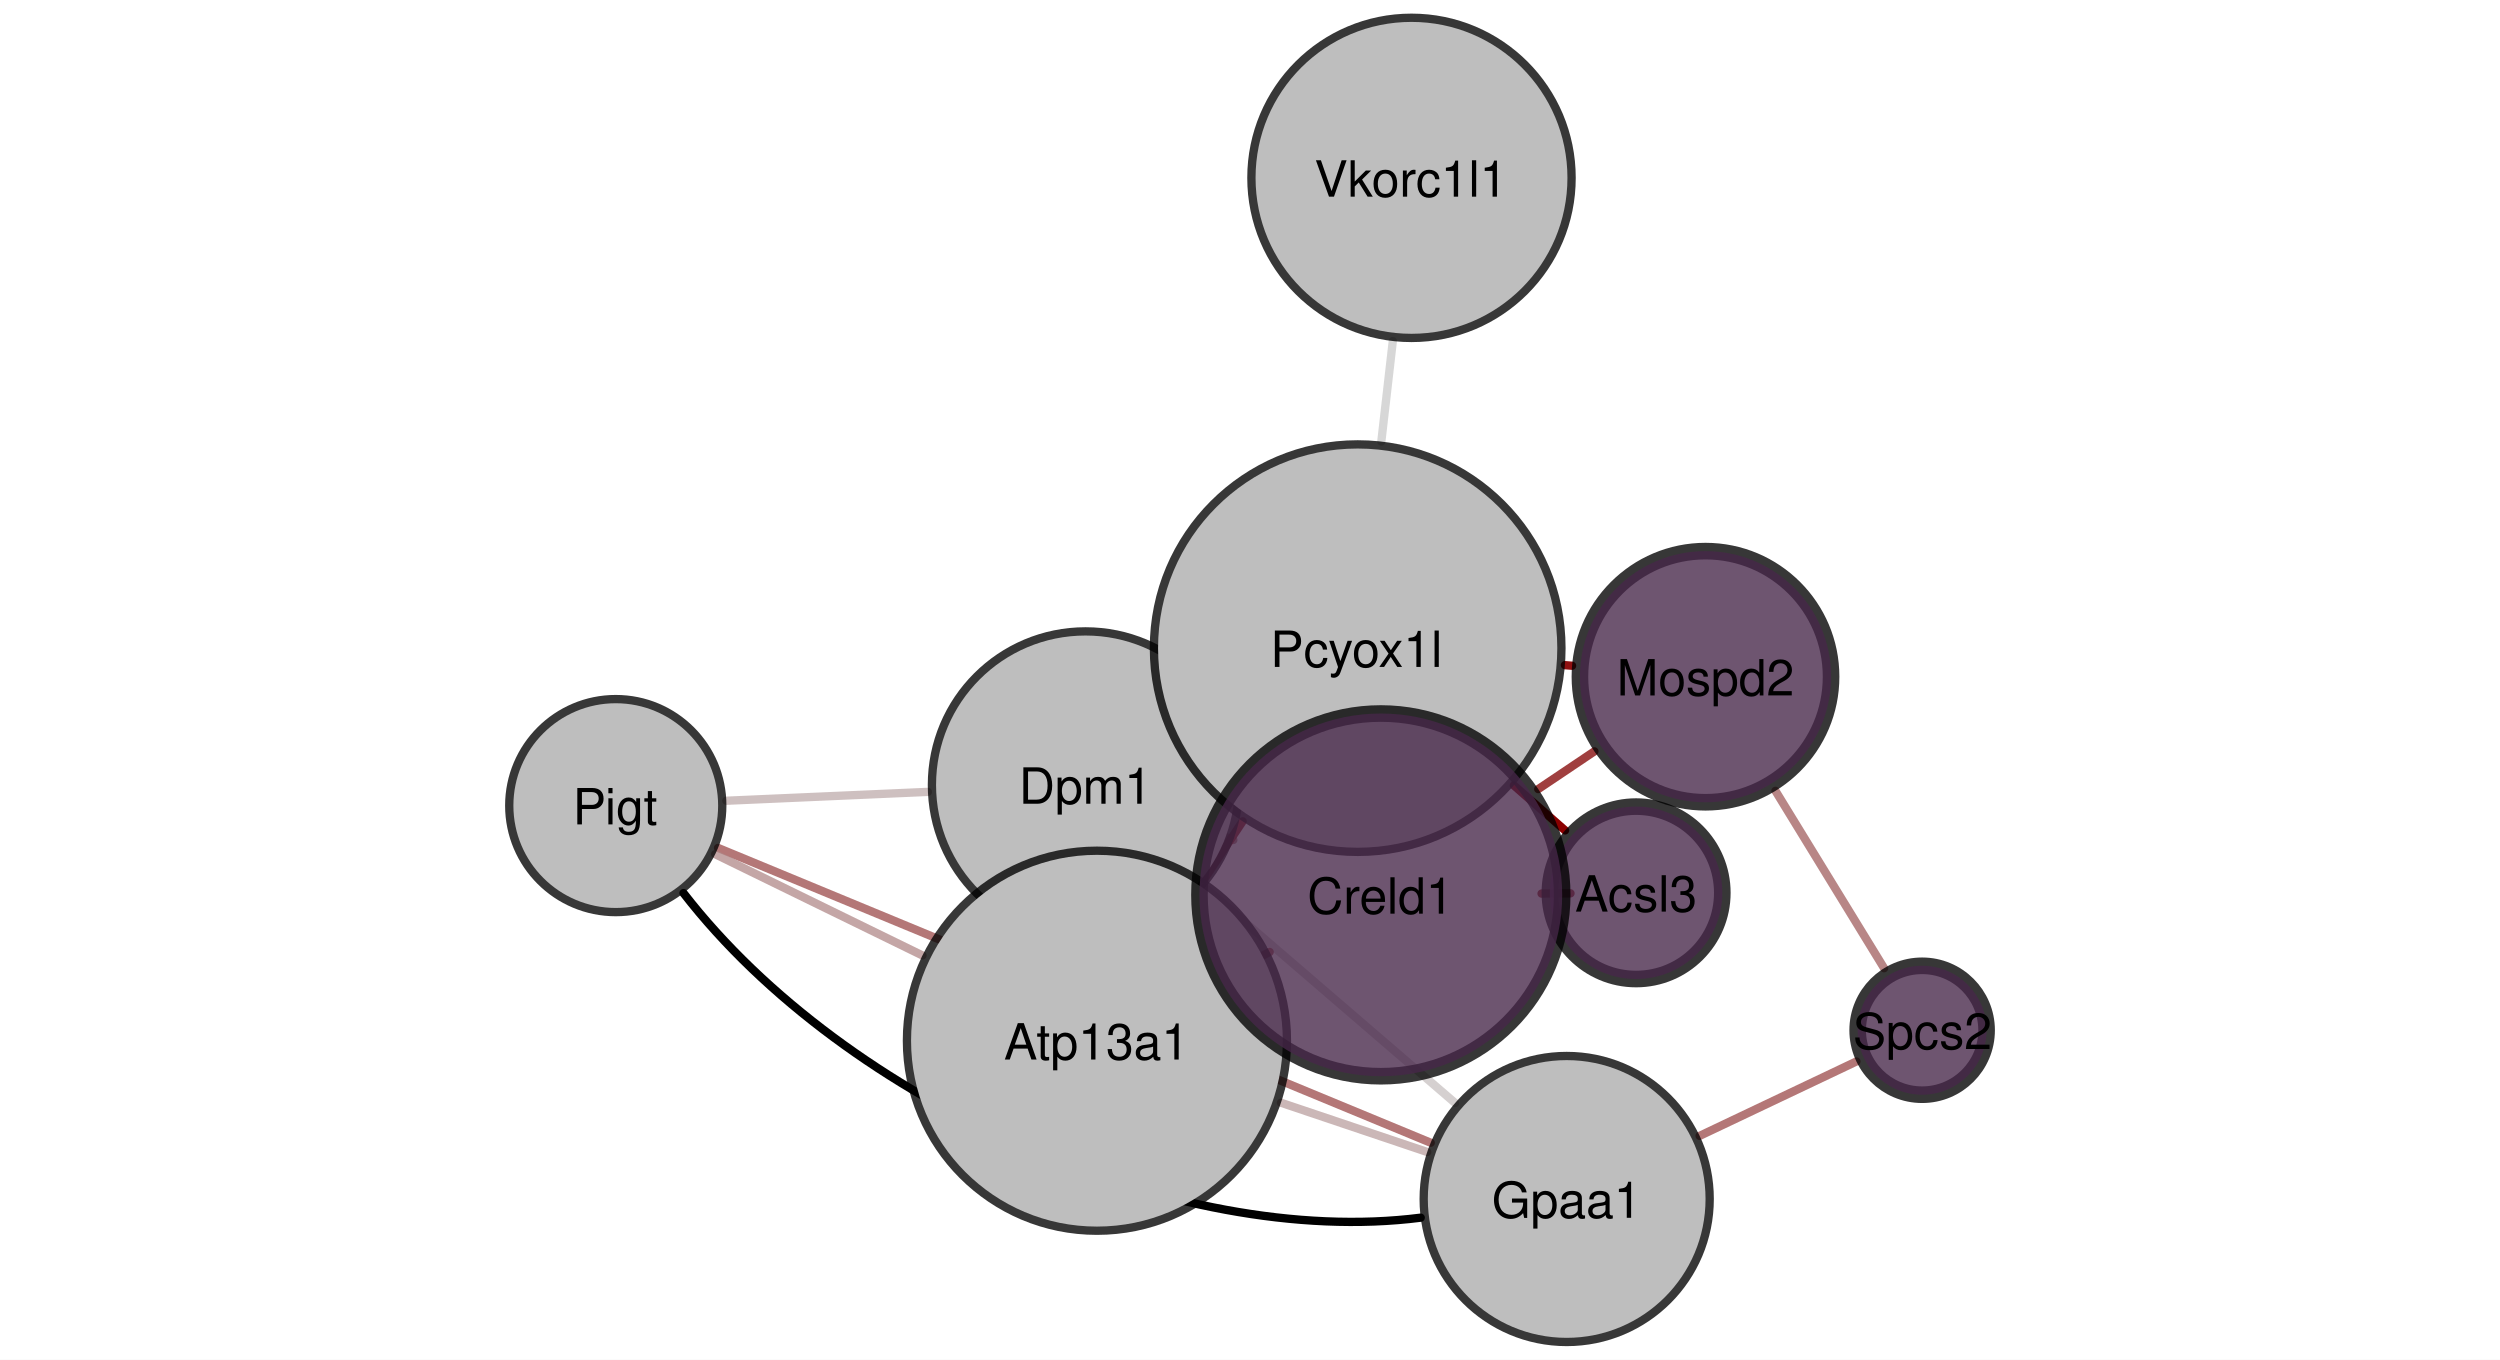
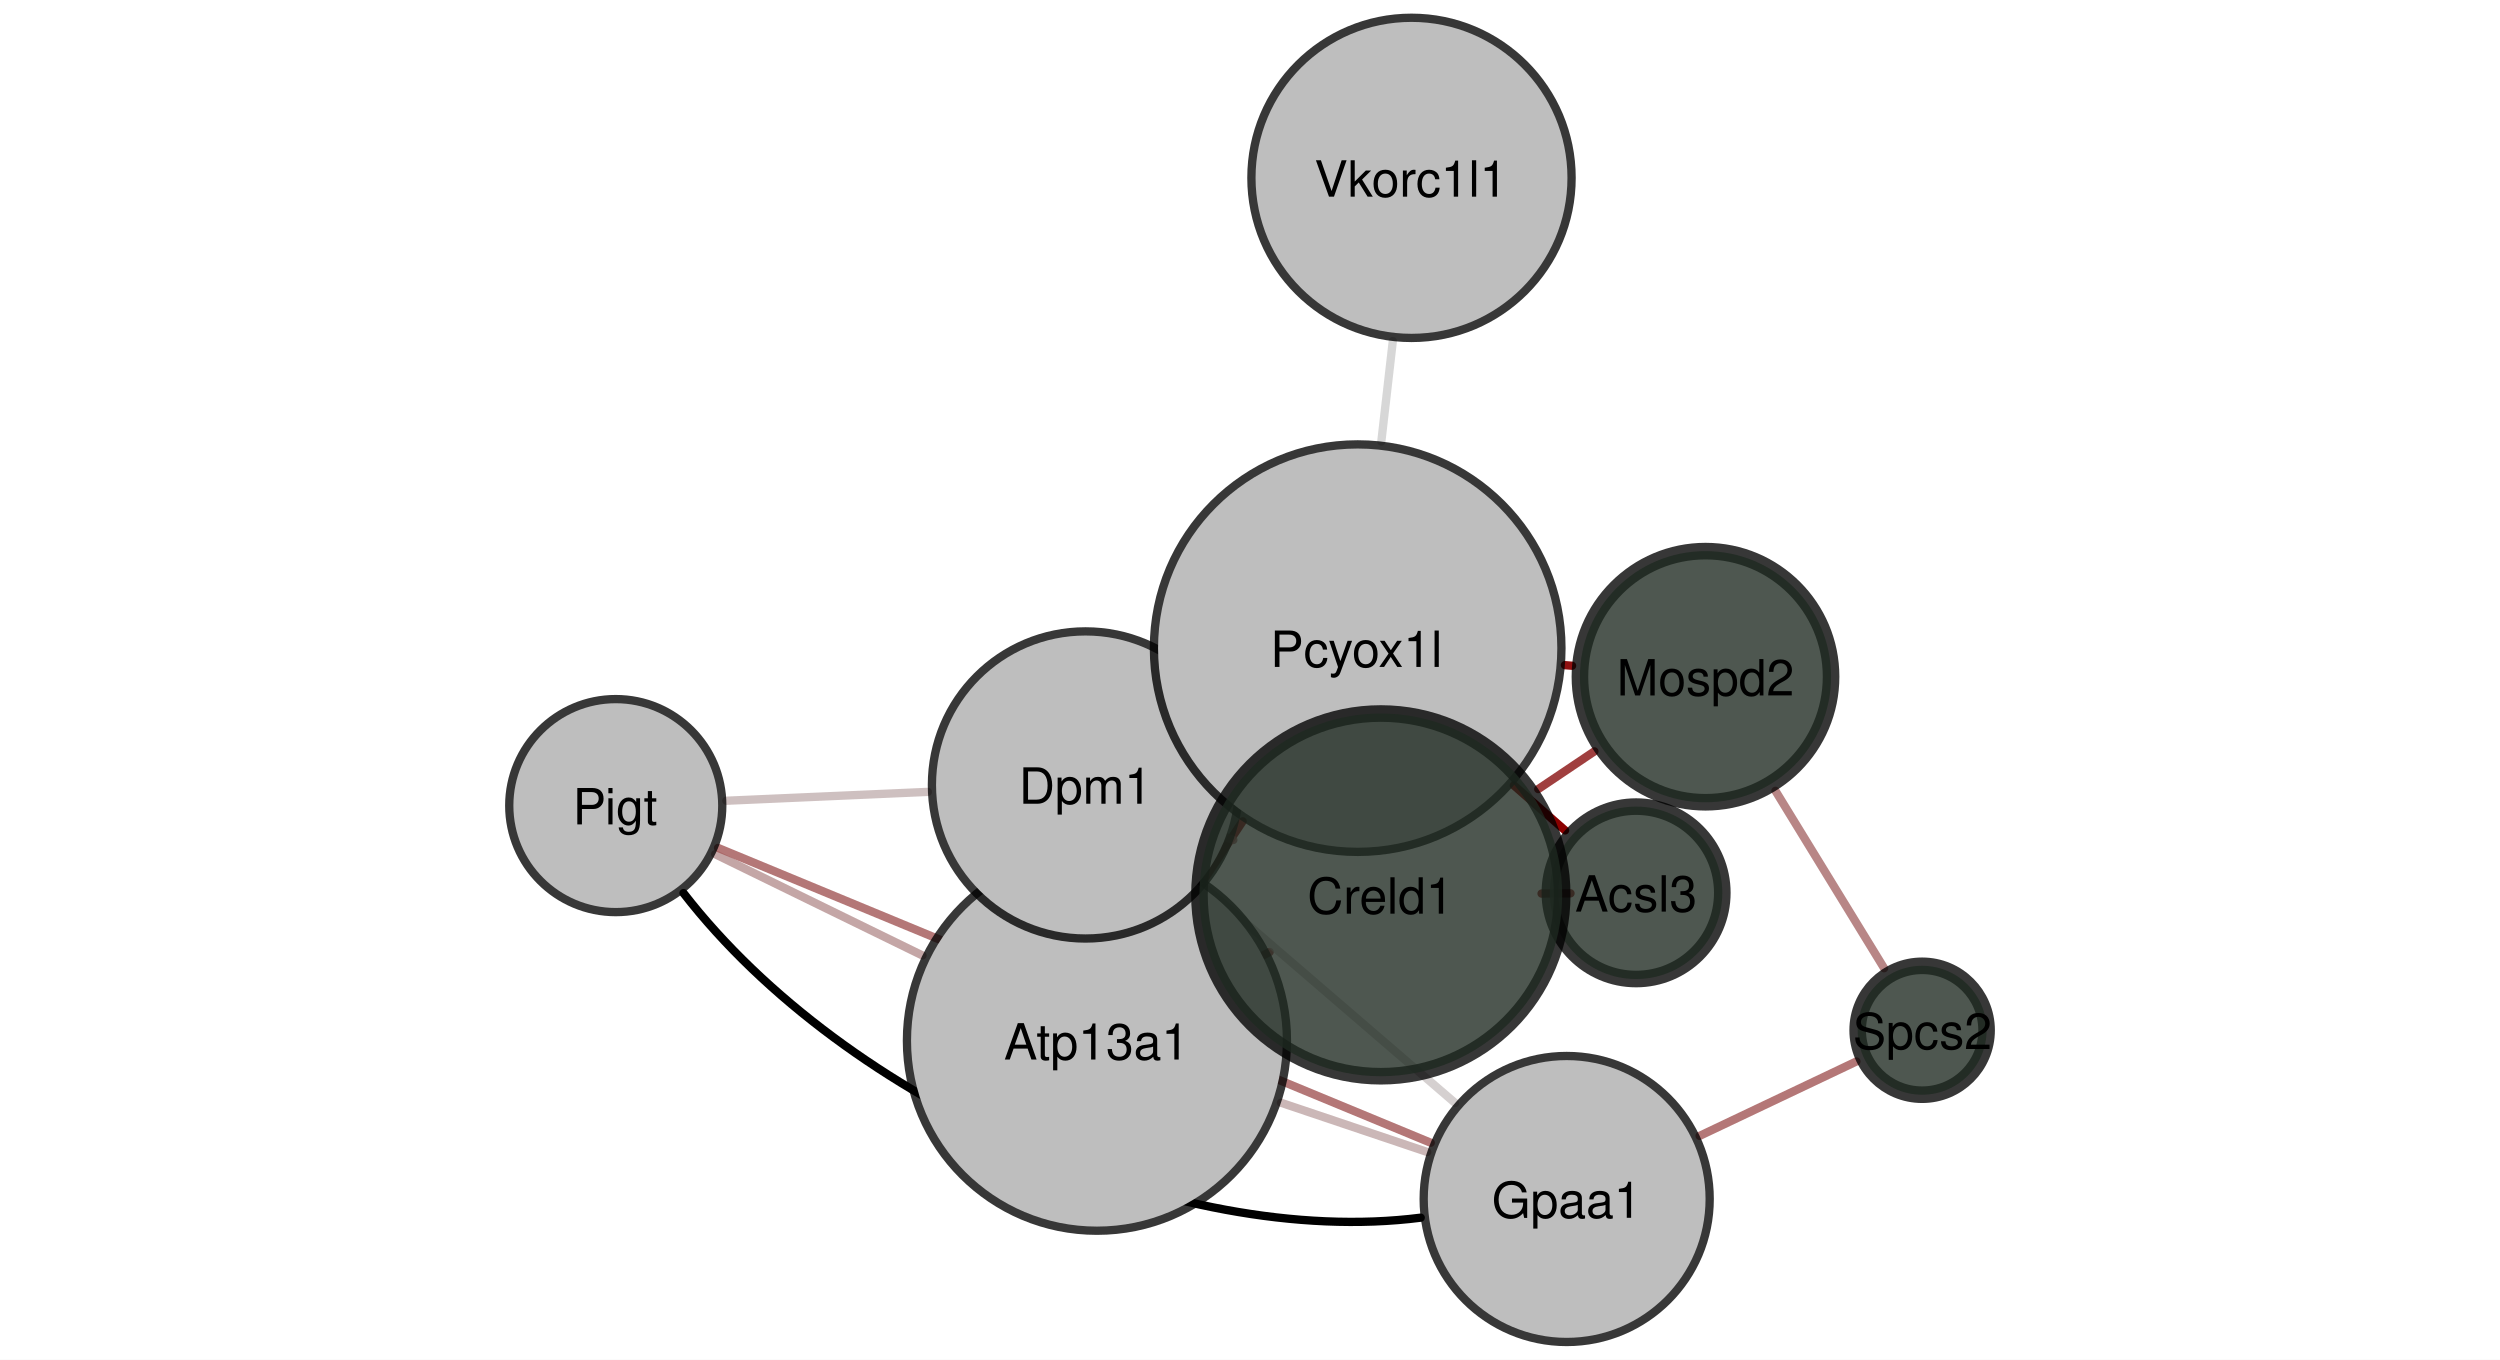
<svg xmlns="http://www.w3.org/2000/svg" version="1.1" baseProfile="full" x="0px" y="0px" width="877px" height="477px" viewBox="0 0 877 477">
  <g stroke-linejoin="miter" stroke-dashoffset="0" stroke-dasharray="none" stroke-width="1" stroke-miterlimit="10" stroke-linecap="square">
    <g fill-opacity="1" fill-rule="nonzero" stroke="none" fill="#ffffff">
      <path d="M 0 0 L 877 0 L 877 477 L 0 477 L 0 0 z" />
    </g>
    <g transform="matrix(1.458776, 0, 0, 1.458776, 483.3533, 285.9329)">
+       <g stroke-linejoin="round" stroke-width="2" stroke-linecap="round" fill="none" stroke-opacity="0.859" stroke="#9d4545">
+         <path d="M -26.022 32.921 L -39.861 40.03" />
+       </g>
+     </g>
+     <g transform="matrix(1.458776, 0, 0, 1.458776, 483.3533, 285.9329)">
+       <g stroke-linejoin="round" stroke-width="2" stroke-linecap="round" fill="none" stroke-opacity="0.937" stroke="#931e1e">
+         <path d="M -41.722 15.362 L -32.517 1.503" />
+       </g>
+     </g>
+     <g transform="matrix(1.458776, 0, 0, 1.458776, 483.3533, 285.9329)">
+       <g stroke-linejoin="round" stroke-width="2" stroke-linecap="round" fill="none" stroke-opacity="0.725" stroke="#ae8484">
+         <path d="M -109.51 33.759 L -159.354 9.403" />
+       </g>
+     </g>
+     <g transform="matrix(1.458776, 0, 0, 1.458776, 483.3533, 285.9329)">
+       <g stroke-linejoin="round" stroke-width="2" stroke-linecap="round" fill="none" stroke-opacity="0.62" stroke="#bdb9b9">
+         <path d="M -69.642 7.611 L -68.612 30.648" />
+       </g>
+     </g>
+     <g transform="matrix(1.458776, 0, 0, 1.458776, 483.3533, 285.9329)">
+       <g stroke-linejoin="round" stroke-width="2" stroke-linecap="round" fill="none" stroke-opacity="0.686" stroke="#b49797">
+         <path d="M 11.87 81.018 L -23.305 69.167" />
+       </g>
+     </g>
+     <g transform="matrix(1.458776, 0, 0, 1.458776, 483.3533, 285.9329)">
+       <g stroke-linejoin="round" stroke-width="2" stroke-linecap="round" fill="none" stroke-opacity="1" stroke="#000000">
+         <path d="M -166.971 18.761 C -127.767 69.385 -48.398 104.33 10.304 96.812" />
+       </g>
+     </g>
+     <g transform="matrix(1.458776, 0, 0, 1.458776, 483.3533, 285.9329)">
+       <g stroke-linejoin="round" stroke-width="2" stroke-linecap="round" fill="none" stroke-opacity="0.667" stroke="#b6a1a1">
+         <path d="M -156.678 -3.45 L -108.203 -5.581" />
+       </g>
+     </g>
+     <g transform="matrix(1.458776, 0, 0, 1.458776, 483.3533, 285.9329)">
+       <g stroke-linejoin="round" stroke-width="2" stroke-linecap="round" fill="none" stroke-opacity="0.816" stroke="#a35858">
+         <path d="M 12.705 78.789 L -158.673 7.892" />
+       </g>
+     </g>
+     <g transform="matrix(1.458776, 0, 0, 1.458776, 483.3533, 285.9329)">
      <g stroke-linejoin="round" stroke-width="2" stroke-linecap="round" fill="none" stroke-opacity="0.608" stroke="#bebebe">
        <path d="M 0.831 -89.824 L 3.598 -113.996" />
      </g>
    </g>
    <g transform="matrix(1.458776, 0, 0, 1.458776, 483.3533, 285.9329)">
+       <g stroke-linejoin="round" stroke-width="2" stroke-linecap="round" fill="none" stroke-opacity="0.792" stroke="#a66666">
+         <path d="M 121.743 36.822 L 95.611 -5.826" />
+       </g>
+     </g>
+     <g transform="matrix(1.458776, 0, 0, 1.458776, 483.3533, 285.9329)">
+       <g stroke-linejoin="round" stroke-width="2" stroke-linecap="round" fill="none" stroke-opacity="0.816" stroke="#a35959">
+         <path d="M 77.38 77.141 L 115.077 59.247" />
+       </g>
+     </g>
+     <g transform="matrix(1.458776, 0, 0, 1.458776, 483.3533, 285.9329)">
+       <g stroke-linejoin="round" stroke-width="2" stroke-linecap="round" fill="none" stroke-opacity="0.925" stroke="#952424">
+         <path d="M 39.366 18.874 L 46.323 18.818" />
+       </g>
+     </g>
+     <g transform="matrix(1.458776, 0, 0, 1.458776, 483.3533, 285.9329)">
+       <g stroke-linejoin="round" stroke-width="2" stroke-linecap="round" fill="none" stroke-opacity="1" stroke="#8b0000">
+         <path d="M 45.022 3.683 L 32.704 -7.142" />
+       </g>
+     </g>
+     <g transform="matrix(1.458776, 0, 0, 1.458776, 483.3533, 285.9329)">
+       <g stroke-linejoin="round" stroke-width="2" stroke-linecap="round" fill="none" stroke-opacity="0.627" stroke="#bcb5b5">
+         <path d="M 18.581 69.235 L -41.553 17.494" />
+       </g>
+     </g>
+     <g transform="matrix(1.458776, 0, 0, 1.458776, 483.3533, 285.9329)">
+       <g stroke-linejoin="round" stroke-width="2" stroke-linecap="round" fill="none" stroke-opacity="0.788" stroke="#a76767">
+         <path d="M -42.037 3.275 L -34.757 5.985" />
+       </g>
+     </g>
+     <g transform="matrix(1.458776, 0, 0, 1.458776, 483.3533, 285.9329)">
+       <g stroke-linejoin="round" stroke-width="2" stroke-linecap="round" fill="none" stroke-opacity="0.863" stroke="#9d4343">
+         <path d="M -49.527 -17.692 L -36.415 -24.283" />
+       </g>
+     </g>
+     <g transform="matrix(1.458776, 0, 0, 1.458776, 483.3533, 285.9329)">
      <g stroke-linejoin="round" stroke-width="2" stroke-linecap="round" fill="none" stroke-opacity="0.91" stroke="#972c2c">
        <path d="M 52.065 -15.322 L 38.571 -6.255" />
      </g>
    </g>
    <g transform="matrix(1.458776, 0, 0, 1.458776, 483.3533, 285.9329)">
      <g stroke-linejoin="round" stroke-width="2" stroke-linecap="round" fill="none" stroke-opacity="0.973" stroke="#8e0c0c">
        <path d="M 46.7 -35.915 L 44.979 -36.056" />
      </g>
    </g>
    <g transform="matrix(1.458776, 0, 0, 1.458776, 483.3533, 285.9329)">
-       <g stroke-linejoin="round" stroke-width="2" stroke-linecap="round" fill="none" stroke-opacity="0.792" stroke="#a66666">
-         <path d="M 121.743 36.822 L 95.611 -5.826" />
-       </g>
-     </g>
-     <g transform="matrix(1.458776, 0, 0, 1.458776, 483.3533, 285.9329)">
-       <g stroke-linejoin="round" stroke-width="2" stroke-linecap="round" fill="none" stroke-opacity="0.627" stroke="#bcb5b5">
-         <path d="M 18.581 69.235 L -41.553 17.494" />
-       </g>
-     </g>
-     <g transform="matrix(1.458776, 0, 0, 1.458776, 483.3533, 285.9329)">
-       <g stroke-linejoin="round" stroke-width="2" stroke-linecap="round" fill="none" stroke-opacity="0.62" stroke="#bdb9b9">
-         <path d="M -69.642 7.611 L -68.612 30.648" />
-       </g>
-     </g>
-     <g transform="matrix(1.458776, 0, 0, 1.458776, 483.3533, 285.9329)">
-       <g stroke-linejoin="round" stroke-width="2" stroke-linecap="round" fill="none" stroke-opacity="0.788" stroke="#a76767">
-         <path d="M -42.037 3.275 L -34.757 5.985" />
-       </g>
-     </g>
-     <g transform="matrix(1.458776, 0, 0, 1.458776, 483.3533, 285.9329)">
-       <g stroke-linejoin="round" stroke-width="2" stroke-linecap="round" fill="none" stroke-opacity="0.863" stroke="#9d4343">
-         <path d="M -49.527 -17.692 L -36.415 -24.283" />
-       </g>
-     </g>
-     <g transform="matrix(1.458776, 0, 0, 1.458776, 483.3533, 285.9329)">
-       <g stroke-linejoin="round" stroke-width="2" stroke-linecap="round" fill="none" stroke-opacity="0.667" stroke="#b6a1a1">
-         <path d="M -156.678 -3.45 L -108.203 -5.581" />
-       </g>
-     </g>
-     <g transform="matrix(1.458776, 0, 0, 1.458776, 483.3533, 285.9329)">
-       <g stroke-linejoin="round" stroke-width="2" stroke-linecap="round" fill="none" stroke-opacity="1" stroke="#000000">
-         <path d="M -166.971 18.761 C -127.767 69.385 -48.398 104.33 10.304 96.812" />
-       </g>
-     </g>
-     <g transform="matrix(1.458776, 0, 0, 1.458776, 483.3533, 285.9329)">
-       <g stroke-linejoin="round" stroke-width="2" stroke-linecap="round" fill="none" stroke-opacity="0.816" stroke="#a35858">
-         <path d="M 12.705 78.789 L -158.673 7.892" />
-       </g>
-     </g>
-     <g transform="matrix(1.458776, 0, 0, 1.458776, 483.3533, 285.9329)">
-       <g stroke-linejoin="round" stroke-width="2" stroke-linecap="round" fill="none" stroke-opacity="0.725" stroke="#ae8484">
-         <path d="M -109.51 33.759 L -159.354 9.403" />
-       </g>
-     </g>
-     <g transform="matrix(1.458776, 0, 0, 1.458776, 483.3533, 285.9329)">
-       <g stroke-linejoin="round" stroke-width="2" stroke-linecap="round" fill="none" stroke-opacity="0.925" stroke="#952424">
-         <path d="M 39.366 18.874 L 46.323 18.818" />
-       </g>
-     </g>
-     <g transform="matrix(1.458776, 0, 0, 1.458776, 483.3533, 285.9329)">
-       <g stroke-linejoin="round" stroke-width="2" stroke-linecap="round" fill="none" stroke-opacity="1" stroke="#8b0000">
-         <path d="M 45.022 3.683 L 32.704 -7.142" />
-       </g>
-     </g>
-     <g transform="matrix(1.458776, 0, 0, 1.458776, 483.3533, 285.9329)">
-       <g stroke-linejoin="round" stroke-width="2" stroke-linecap="round" fill="none" stroke-opacity="0.816" stroke="#a35959">
-         <path d="M 77.38 77.141 L 115.077 59.247" />
-       </g>
-     </g>
-     <g transform="matrix(1.458776, 0, 0, 1.458776, 483.3533, 285.9329)">
-       <g stroke-linejoin="round" stroke-width="2" stroke-linecap="round" fill="none" stroke-opacity="0.859" stroke="#9d4545">
-         <path d="M -26.022 32.921 L -39.861 40.03" />
-       </g>
-     </g>
-     <g transform="matrix(1.458776, 0, 0, 1.458776, 483.3533, 285.9329)">
-       <g stroke-linejoin="round" stroke-width="2" stroke-linecap="round" fill="none" stroke-opacity="0.937" stroke="#931e1e">
-         <path d="M -41.722 15.362 L -32.517 1.503" />
-       </g>
-     </g>
-     <g transform="matrix(1.458776, 0, 0, 1.458776, 483.3533, 285.9329)">
-       <g stroke-linejoin="round" stroke-width="2" stroke-linecap="round" fill="none" stroke-opacity="0.686" stroke="#b49797">
-         <path d="M 11.87 81.018 L -23.305 69.167" />
-       </g>
+       <g stroke-linejoin="round" stroke-width="4" stroke-linecap="round" fill="none" stroke-opacity="0.784" stroke="#000000">
+         <path d="M -22.861 54.259 C -22.861 78.943 -42.872 98.954 -67.556 98.954 C -92.24 98.954 -112.25 78.943 -112.25 54.259 C -112.25 29.575 -92.24 9.564 -67.556 9.564 C -42.872 9.564 -22.861 29.575 -22.861 54.259 z" />
+       </g>
+     </g>
+     <g transform="matrix(1.458776, 0, 0, 1.458776, 483.3533, 285.9329)">
+       <g fill-opacity="1" fill-rule="nonzero" stroke="none" fill="#bebebe">
+         <path d="M -22.861 54.259 C -22.861 78.943 -42.872 98.954 -67.556 98.954 C -92.24 98.954 -112.25 78.943 -112.25 54.259 C -112.25 29.575 -92.24 9.564 -67.556 9.564 C -42.872 9.564 -22.861 29.575 -22.861 54.259 z" />
+       </g>
+     </g>
+     <g transform="matrix(1.458776, 0, 0, 1.458776, 352.1957, 371.6748)">
+       <text fill-opacity="1" font-style="normal" font-family="Helvetica" font-weight="normal" stroke="none" fill="#000000" font-size="12" x="0" y="0">Atp13a1</text>
+     </g>
+     <g transform="matrix(1.458776, 0, 0, 1.458776, 483.3533, 285.9329)">
+       <g stroke-linejoin="round" stroke-width="4" stroke-linecap="round" fill="none" stroke-opacity="0.784" stroke="#000000">
+         <path d="M -158.652 -2.281 C -158.652 11.313 -169.672 22.333 -183.266 22.333 C -196.86 22.333 -207.881 11.313 -207.881 -2.281 C -207.881 -15.876 -196.86 -26.896 -183.266 -26.896 C -169.672 -26.896 -158.652 -15.876 -158.652 -2.281 z" />
+       </g>
+     </g>
+     <g transform="matrix(1.458776, 0, 0, 1.458776, 483.3533, 285.9329)">
+       <g fill-opacity="1" fill-rule="nonzero" stroke="none" fill="#bebebe">
+         <path d="M -158.652 -2.281 C -158.652 11.313 -169.672 22.333 -183.266 22.333 C -196.86 22.333 -207.881 11.313 -207.881 -2.281 C -207.881 -15.876 -196.86 -26.896 -183.266 -26.896 C -169.672 -26.896 -158.652 -15.876 -158.652 -2.281 z" />
+       </g>
+     </g>
+     <g transform="matrix(1.458776, 0, 0, 1.458776, 200.9266, 289.1949)">
+       <text fill-opacity="1" font-style="normal" font-family="Helvetica" font-weight="normal" stroke="none" fill="#000000" font-size="12" x="0" y="0">Pigt</text>
    </g>
    <g transform="matrix(1.458776, 0, 0, 1.458776, 483.3533, 285.9329)">
      <g stroke-linejoin="round" stroke-width="4" stroke-linecap="round" fill="none" stroke-opacity="0.784" stroke="#000000">
        <path d="M 45.588 -153.24 C 45.588 -132.529 28.799 -115.74 8.089 -115.74 C -12.621 -115.74 -29.41 -132.529 -29.41 -153.24 C -29.41 -173.95 -12.621 -190.739 8.089 -190.739 C 28.799 -190.739 45.588 -173.95 45.588 -153.24 z" />
      </g>
    </g>
    <g transform="matrix(1.458776, 0, 0, 1.458776, 483.3533, 285.9329)">
      <g fill-opacity="1" fill-rule="nonzero" stroke="none" fill="#bebebe">
        <path d="M 45.588 -153.24 C 45.588 -132.529 28.799 -115.74 8.089 -115.74 C -12.621 -115.74 -29.41 -132.529 -29.41 -153.24 C -29.41 -173.95 -12.621 -190.739 8.089 -190.739 C 28.799 -190.739 45.588 -173.95 45.588 -153.24 z" />
      </g>
    </g>
    <g transform="matrix(1.458776, 0, 0, 1.458776, 461.1002, 68.98077)">
      <text fill-opacity="1" font-style="normal" font-family="Helvetica" font-weight="normal" stroke="none" fill="#000000" font-size="12" x="0" y="0">Vkorc1l1</text>
    </g>
    <g transform="matrix(1.458776, 0, 0, 1.458776, 483.3533, 285.9329)">
      <g stroke-linejoin="round" stroke-width="4" stroke-linecap="round" fill="none" stroke-opacity="0.784" stroke="#000000">
+         <path d="M 146.386 51.743 C 146.386 60.304 139.447 67.243 130.886 67.243 C 122.326 67.243 115.386 60.304 115.386 51.743 C 115.386 43.183 122.326 36.243 130.886 36.243 C 139.447 36.243 146.386 43.183 146.386 51.743 z" />
+       </g>
+     </g>
+     <g transform="matrix(1.458776, 0, 0, 1.458776, 483.3533, 285.9329)">
+       <g fill-opacity="0.784" fill-rule="nonzero" stroke="none" fill="#1e2921">
+         <path d="M 146.386 51.743 C 146.386 60.304 139.447 67.243 130.886 67.243 C 122.326 67.243 115.386 60.304 115.386 51.743 C 115.386 43.183 122.326 36.243 130.886 36.243 C 139.447 36.243 146.386 43.183 146.386 51.743 z" />
+       </g>
+     </g>
+     <g transform="matrix(1.458776, 0, 0, 1.458776, 649.9607, 368.0048)">
+       <text fill-opacity="1" font-style="normal" font-family="Helvetica" font-weight="normal" stroke="none" fill="#000000" font-size="12" x="0" y="0">Spcs2</text>
+     </g>
+     <g transform="matrix(1.458776, 0, 0, 1.458776, 483.3533, 285.9329)">
+       <g stroke-linejoin="round" stroke-width="4" stroke-linecap="round" fill="none" stroke-opacity="0.784" stroke="#000000">
+         <path d="M 82.832 18.69 C 82.832 30.141 73.549 39.423 62.099 39.423 C 50.648 39.423 41.365 30.141 41.365 18.69 C 41.365 7.239 50.648 -2.043 62.099 -2.043 C 73.549 -2.043 82.832 7.239 82.832 18.69 z" />
+       </g>
+     </g>
+     <g transform="matrix(1.458776, 0, 0, 1.458776, 483.3533, 285.9329)">
+       <g fill-opacity="0.784" fill-rule="nonzero" stroke="none" fill="#1e2921">
+         <path d="M 82.832 18.69 C 82.832 30.141 73.549 39.423 62.099 39.423 C 50.648 39.423 41.365 30.141 41.365 18.69 C 41.365 7.239 50.648 -2.043 62.099 -2.043 C 73.549 -2.043 82.832 7.239 82.832 18.69 z" />
+       </g>
+     </g>
+     <g transform="matrix(1.458776, 0, 0, 1.458776, 552.5383, 319.7877)">
+       <text fill-opacity="1" font-style="normal" font-family="Helvetica" font-weight="normal" stroke="none" fill="#000000" font-size="12" x="0" y="0">Acsl3</text>
+     </g>
+     <g transform="matrix(1.458776, 0, 0, 1.458776, 483.3533, 285.9329)">
+       <g stroke-linejoin="round" stroke-width="4" stroke-linecap="round" fill="none" stroke-opacity="0.784" stroke="#000000">
+         <path d="M -34.374 -7.247 C -34.374 12.598 -50.462 28.686 -70.307 28.686 C -90.152 28.686 -106.239 12.598 -106.239 -7.247 C -106.239 -27.092 -90.152 -43.179 -70.307 -43.179 C -50.462 -43.179 -34.374 -27.092 -34.374 -7.247 z" />
+       </g>
+     </g>
+     <g transform="matrix(1.458776, 0, 0, 1.458776, 483.3533, 285.9329)">
+       <g fill-opacity="1" fill-rule="nonzero" stroke="none" fill="#bebebe">
+         <path d="M -34.374 -7.247 C -34.374 12.598 -50.462 28.686 -70.307 28.686 C -90.152 28.686 -106.239 12.598 -106.239 -7.247 C -106.239 -27.092 -90.152 -43.179 -70.307 -43.179 C -50.462 -43.179 -34.374 -27.092 -34.374 -7.247 z" />
+       </g>
+     </g>
+     <g transform="matrix(1.458776, 0, 0, 1.458776, 357.4437, 281.9519)">
+       <text fill-opacity="1" font-style="normal" font-family="Helvetica" font-weight="normal" stroke="none" fill="#000000" font-size="12" x="0" y="0">Dpm1</text>
+     </g>
+     <g transform="matrix(1.458776, 0, 0, 1.458776, 483.3533, 285.9329)">
+       <g stroke-linejoin="round" stroke-width="4" stroke-linecap="round" fill="none" stroke-opacity="0.784" stroke="#000000">
        <path d="M 108.987 -33.28 C 108.987 -16.602 95.467 -3.082 78.79 -3.082 C 62.112 -3.082 48.592 -16.602 48.592 -33.28 C 48.592 -49.958 62.112 -63.478 78.79 -63.478 C 95.467 -63.478 108.987 -49.958 108.987 -33.28 z" />
      </g>
    </g>
    <g transform="matrix(1.458776, 0, 0, 1.458776, 483.3533, 285.9329)">
-       <g fill-opacity="0.784" fill-rule="nonzero" stroke="none" fill="#462749">
+       <g fill-opacity="0.784" fill-rule="nonzero" stroke="none" fill="#1e2921">
        <path d="M 108.987 -33.28 C 108.987 -16.602 95.467 -3.082 78.79 -3.082 C 62.112 -3.082 48.592 -16.602 48.592 -33.28 C 48.592 -49.958 62.112 -63.478 78.79 -63.478 C 95.467 -63.478 108.987 -49.958 108.987 -33.28 z" />
      </g>
    </g>
    <g transform="matrix(1.458776, 0, 0, 1.458776, 567.151, 243.9747)">
      <text fill-opacity="1" font-style="normal" font-family="Helvetica" font-weight="normal" stroke="none" fill="#000000" font-size="12" x="0" y="0">Mospd2</text>
    </g>
    <g transform="matrix(1.458776, 0, 0, 1.458776, 483.3533, 285.9329)">
      <g stroke-linejoin="round" stroke-width="4" stroke-linecap="round" fill="none" stroke-opacity="0.784" stroke="#000000">
-         <path d="M -34.374 -7.247 C -34.374 12.598 -50.462 28.686 -70.307 28.686 C -90.152 28.686 -106.239 12.598 -106.239 -7.247 C -106.239 -27.092 -90.152 -43.179 -70.307 -43.179 C -50.462 -43.179 -34.374 -27.092 -34.374 -7.247 z" />
-       </g>
-     </g>
-     <g transform="matrix(1.458776, 0, 0, 1.458776, 483.3533, 285.9329)">
-       <g fill-opacity="1" fill-rule="nonzero" stroke="none" fill="#bebebe">
-         <path d="M -34.374 -7.247 C -34.374 12.598 -50.462 28.686 -70.307 28.686 C -90.152 28.686 -106.239 12.598 -106.239 -7.247 C -106.239 -27.092 -90.152 -43.179 -70.307 -43.179 C -50.462 -43.179 -34.374 -27.092 -34.374 -7.247 z" />
-       </g>
-     </g>
-     <g transform="matrix(1.458776, 0, 0, 1.458776, 357.4437, 281.9519)">
-       <text fill-opacity="1" font-style="normal" font-family="Helvetica" font-weight="normal" stroke="none" fill="#000000" font-size="12" x="0" y="0">Dpm1</text>
-     </g>
-     <g transform="matrix(1.458776, 0, 0, 1.458776, 483.3533, 285.9329)">
-       <g stroke-linejoin="round" stroke-width="4" stroke-linecap="round" fill="none" stroke-opacity="0.784" stroke="#000000">
-         <path d="M -158.652 -2.281 C -158.652 11.313 -169.672 22.333 -183.266 22.333 C -196.86 22.333 -207.881 11.313 -207.881 -2.281 C -207.881 -15.876 -196.86 -26.896 -183.266 -26.896 C -169.672 -26.896 -158.652 -15.876 -158.652 -2.281 z" />
-       </g>
-     </g>
-     <g transform="matrix(1.458776, 0, 0, 1.458776, 483.3533, 285.9329)">
-       <g fill-opacity="1" fill-rule="nonzero" stroke="none" fill="#bebebe">
-         <path d="M -158.652 -2.281 C -158.652 11.313 -169.672 22.333 -183.266 22.333 C -196.86 22.333 -207.881 11.313 -207.881 -2.281 C -207.881 -15.876 -196.86 -26.896 -183.266 -26.896 C -169.672 -26.896 -158.652 -15.876 -158.652 -2.281 z" />
-       </g>
-     </g>
-     <g transform="matrix(1.458776, 0, 0, 1.458776, 200.9266, 289.1949)">
-       <text fill-opacity="1" font-style="normal" font-family="Helvetica" font-weight="normal" stroke="none" fill="#000000" font-size="12" x="0" y="0">Pigt</text>
-     </g>
-     <g transform="matrix(1.458776, 0, 0, 1.458776, 483.3533, 285.9329)">
-       <g stroke-linejoin="round" stroke-width="4" stroke-linecap="round" fill="none" stroke-opacity="0.784" stroke="#000000">
-         <path d="M 82.832 18.69 C 82.832 30.141 73.549 39.423 62.099 39.423 C 50.648 39.423 41.365 30.141 41.365 18.69 C 41.365 7.239 50.648 -2.043 62.099 -2.043 C 73.549 -2.043 82.832 7.239 82.832 18.69 z" />
-       </g>
-     </g>
-     <g transform="matrix(1.458776, 0, 0, 1.458776, 483.3533, 285.9329)">
-       <g fill-opacity="0.784" fill-rule="nonzero" stroke="none" fill="#462749">
-         <path d="M 82.832 18.69 C 82.832 30.141 73.549 39.423 62.099 39.423 C 50.648 39.423 41.365 30.141 41.365 18.69 C 41.365 7.239 50.648 -2.043 62.099 -2.043 C 73.549 -2.043 82.832 7.239 82.832 18.69 z" />
-       </g>
-     </g>
-     <g transform="matrix(1.458776, 0, 0, 1.458776, 552.5383, 319.7877)">
-       <text fill-opacity="1" font-style="normal" font-family="Helvetica" font-weight="normal" stroke="none" fill="#000000" font-size="12" x="0" y="0">Acsl3</text>
-     </g>
-     <g transform="matrix(1.458776, 0, 0, 1.458776, 483.3533, 285.9329)">
-       <g stroke-linejoin="round" stroke-width="4" stroke-linecap="round" fill="none" stroke-opacity="0.784" stroke="#000000">
-         <path d="M 146.386 51.743 C 146.386 60.304 139.447 67.243 130.886 67.243 C 122.326 67.243 115.386 60.304 115.386 51.743 C 115.386 43.183 122.326 36.243 130.886 36.243 C 139.447 36.243 146.386 43.183 146.386 51.743 z" />
-       </g>
-     </g>
-     <g transform="matrix(1.458776, 0, 0, 1.458776, 483.3533, 285.9329)">
-       <g fill-opacity="0.784" fill-rule="nonzero" stroke="none" fill="#462749">
-         <path d="M 146.386 51.743 C 146.386 60.304 139.447 67.243 130.886 67.243 C 122.326 67.243 115.386 60.304 115.386 51.743 C 115.386 43.183 122.326 36.243 130.886 36.243 C 139.447 36.243 146.386 43.183 146.386 51.743 z" />
-       </g>
-     </g>
-     <g transform="matrix(1.458776, 0, 0, 1.458776, 649.9607, 368.0048)">
-       <text fill-opacity="1" font-style="normal" font-family="Helvetica" font-weight="normal" stroke="none" fill="#000000" font-size="12" x="0" y="0">Spcs2</text>
-     </g>
-     <g transform="matrix(1.458776, 0, 0, 1.458776, 483.3533, 285.9329)">
-       <g stroke-linejoin="round" stroke-width="4" stroke-linecap="round" fill="none" stroke-opacity="0.784" stroke="#000000">
-         <path d="M -22.861 54.259 C -22.861 78.943 -42.872 98.954 -67.556 98.954 C -92.24 98.954 -112.25 78.943 -112.25 54.259 C -112.25 29.575 -92.24 9.564 -67.556 9.564 C -42.872 9.564 -22.861 29.575 -22.861 54.259 z" />
-       </g>
-     </g>
-     <g transform="matrix(1.458776, 0, 0, 1.458776, 483.3533, 285.9329)">
-       <g fill-opacity="1" fill-rule="nonzero" stroke="none" fill="#bebebe">
-         <path d="M -22.861 54.259 C -22.861 78.943 -42.872 98.954 -67.556 98.954 C -92.24 98.954 -112.25 78.943 -112.25 54.259 C -112.25 29.575 -92.24 9.564 -67.556 9.564 C -42.872 9.564 -22.861 29.575 -22.861 54.259 z" />
-       </g>
-     </g>
-     <g transform="matrix(1.458776, 0, 0, 1.458776, 352.1957, 371.6748)">
-       <text fill-opacity="1" font-style="normal" font-family="Helvetica" font-weight="normal" stroke="none" fill="#000000" font-size="12" x="0" y="0">Atp13a1</text>
-     </g>
-     <g transform="matrix(1.458776, 0, 0, 1.458776, 483.3533, 285.9329)">
-       <g stroke-linejoin="round" stroke-width="4" stroke-linecap="round" fill="none" stroke-opacity="0.784" stroke="#000000">
        <path d="M 43.146 -40.148 C 43.146 -13.638 21.656 7.852 -4.854 7.852 C -31.363 7.852 -52.854 -13.638 -52.854 -40.148 C -52.854 -66.657 -31.363 -88.148 -4.854 -88.148 C 21.656 -88.148 43.146 -66.657 43.146 -40.148 z" />
      </g>
    </g>
    <g transform="matrix(1.458776, 0, 0, 1.458776, 483.3533, 285.9329)">
      <g fill-opacity="1" fill-rule="nonzero" stroke="none" fill="#bebebe">
        <path d="M 43.146 -40.148 C 43.146 -13.638 21.656 7.852 -4.854 7.852 C -31.363 7.852 -52.854 -13.638 -52.854 -40.148 C -52.854 -66.657 -31.363 -88.148 -4.854 -88.148 C 21.656 -88.148 43.146 -66.657 43.146 -40.148 z" />
      </g>
    </g>
    <g transform="matrix(1.458776, 0, 0, 1.458776, 445.6256, 233.9564)">
      <text fill-opacity="1" font-style="normal" font-family="Helvetica" font-weight="normal" stroke="none" fill="#000000" font-size="12" x="0" y="0">Pcyox1l</text>
    </g>
    <g transform="matrix(1.458776, 0, 0, 1.458776, 483.3533, 285.9329)">
      <g stroke-linejoin="round" stroke-width="4" stroke-linecap="round" fill="none" stroke-opacity="0.784" stroke="#000000">
+         <path d="M 78.799 92.317 C 78.799 110.758 63.849 125.708 45.408 125.708 C 26.967 125.708 12.018 110.758 12.018 92.317 C 12.018 73.876 26.967 58.927 45.408 58.927 C 63.849 58.927 78.799 73.876 78.799 92.317 z" />
+       </g>
+     </g>
+     <g transform="matrix(1.458776, 0, 0, 1.458776, 483.3533, 285.9329)">
+       <g fill-opacity="1" fill-rule="nonzero" stroke="none" fill="#bebebe">
+         <path d="M 78.799 92.317 C 78.799 110.758 63.849 125.708 45.408 125.708 C 26.967 125.708 12.018 110.758 12.018 92.317 C 12.018 73.876 26.967 58.927 45.408 58.927 C 63.849 58.927 78.799 73.876 78.799 92.317 z" />
+       </g>
+     </g>
+     <g transform="matrix(1.458776, 0, 0, 1.458776, 523.3144, 427.1932)">
+       <text fill-opacity="1" font-style="normal" font-family="Helvetica" font-weight="normal" stroke="none" fill="#000000" font-size="12" x="0" y="0">Gpaa1</text>
+     </g>
+     <g transform="matrix(1.458776, 0, 0, 1.458776, 483.3533, 285.9329)">
+       <g stroke-linejoin="round" stroke-width="4" stroke-linecap="round" fill="none" stroke-opacity="0.784" stroke="#000000">
        <path d="M 44.325 19.186 C 44.325 43.273 24.798 62.8 0.711 62.8 C -23.376 62.8 -42.902 43.273 -42.902 19.186 C -42.902 -4.901 -23.376 -24.427 0.711 -24.427 C 24.798 -24.427 44.325 -4.901 44.325 19.186 z" />
      </g>
    </g>
    <g transform="matrix(1.458776, 0, 0, 1.458776, 483.3533, 285.9329)">
-       <g fill-opacity="0.784" fill-rule="nonzero" stroke="none" fill="#462749">
+       <g fill-opacity="0.784" fill-rule="nonzero" stroke="none" fill="#1e2921">
        <path d="M 44.325 19.186 C 44.325 43.273 24.798 62.8 0.711 62.8 C -23.376 62.8 -42.902 43.273 -42.902 19.186 C -42.902 -4.901 -23.376 -24.427 0.711 -24.427 C 24.798 -24.427 44.325 -4.901 44.325 19.186 z" />
      </g>
    </g>
    <g transform="matrix(1.458776, 0, 0, 1.458776, 458.6075, 320.5112)">
      <text fill-opacity="1" font-style="normal" font-family="Helvetica" font-weight="normal" stroke="none" fill="#000000" font-size="12" x="0" y="0">Creld1</text>
    </g>
-     <g transform="matrix(1.458776, 0, 0, 1.458776, 483.3533, 285.9329)">
-       <g stroke-linejoin="round" stroke-width="4" stroke-linecap="round" fill="none" stroke-opacity="0.784" stroke="#000000">
-         <path d="M 78.799 92.317 C 78.799 110.758 63.849 125.708 45.408 125.708 C 26.967 125.708 12.018 110.758 12.018 92.317 C 12.018 73.876 26.967 58.927 45.408 58.927 C 63.849 58.927 78.799 73.876 78.799 92.317 z" />
-       </g>
-     </g>
-     <g transform="matrix(1.458776, 0, 0, 1.458776, 483.3533, 285.9329)">
-       <g fill-opacity="1" fill-rule="nonzero" stroke="none" fill="#bebebe">
-         <path d="M 78.799 92.317 C 78.799 110.758 63.849 125.708 45.408 125.708 C 26.967 125.708 12.018 110.758 12.018 92.317 C 12.018 73.876 26.967 58.927 45.408 58.927 C 63.849 58.927 78.799 73.876 78.799 92.317 z" />
-       </g>
-     </g>
-     <g transform="matrix(1.458776, 0, 0, 1.458776, 523.3144, 427.1932)">
-       <text fill-opacity="1" font-style="normal" font-family="Helvetica" font-weight="normal" stroke="none" fill="#000000" font-size="12" x="0" y="0">Gpaa1</text>
-     </g>
  </g>
</svg>
